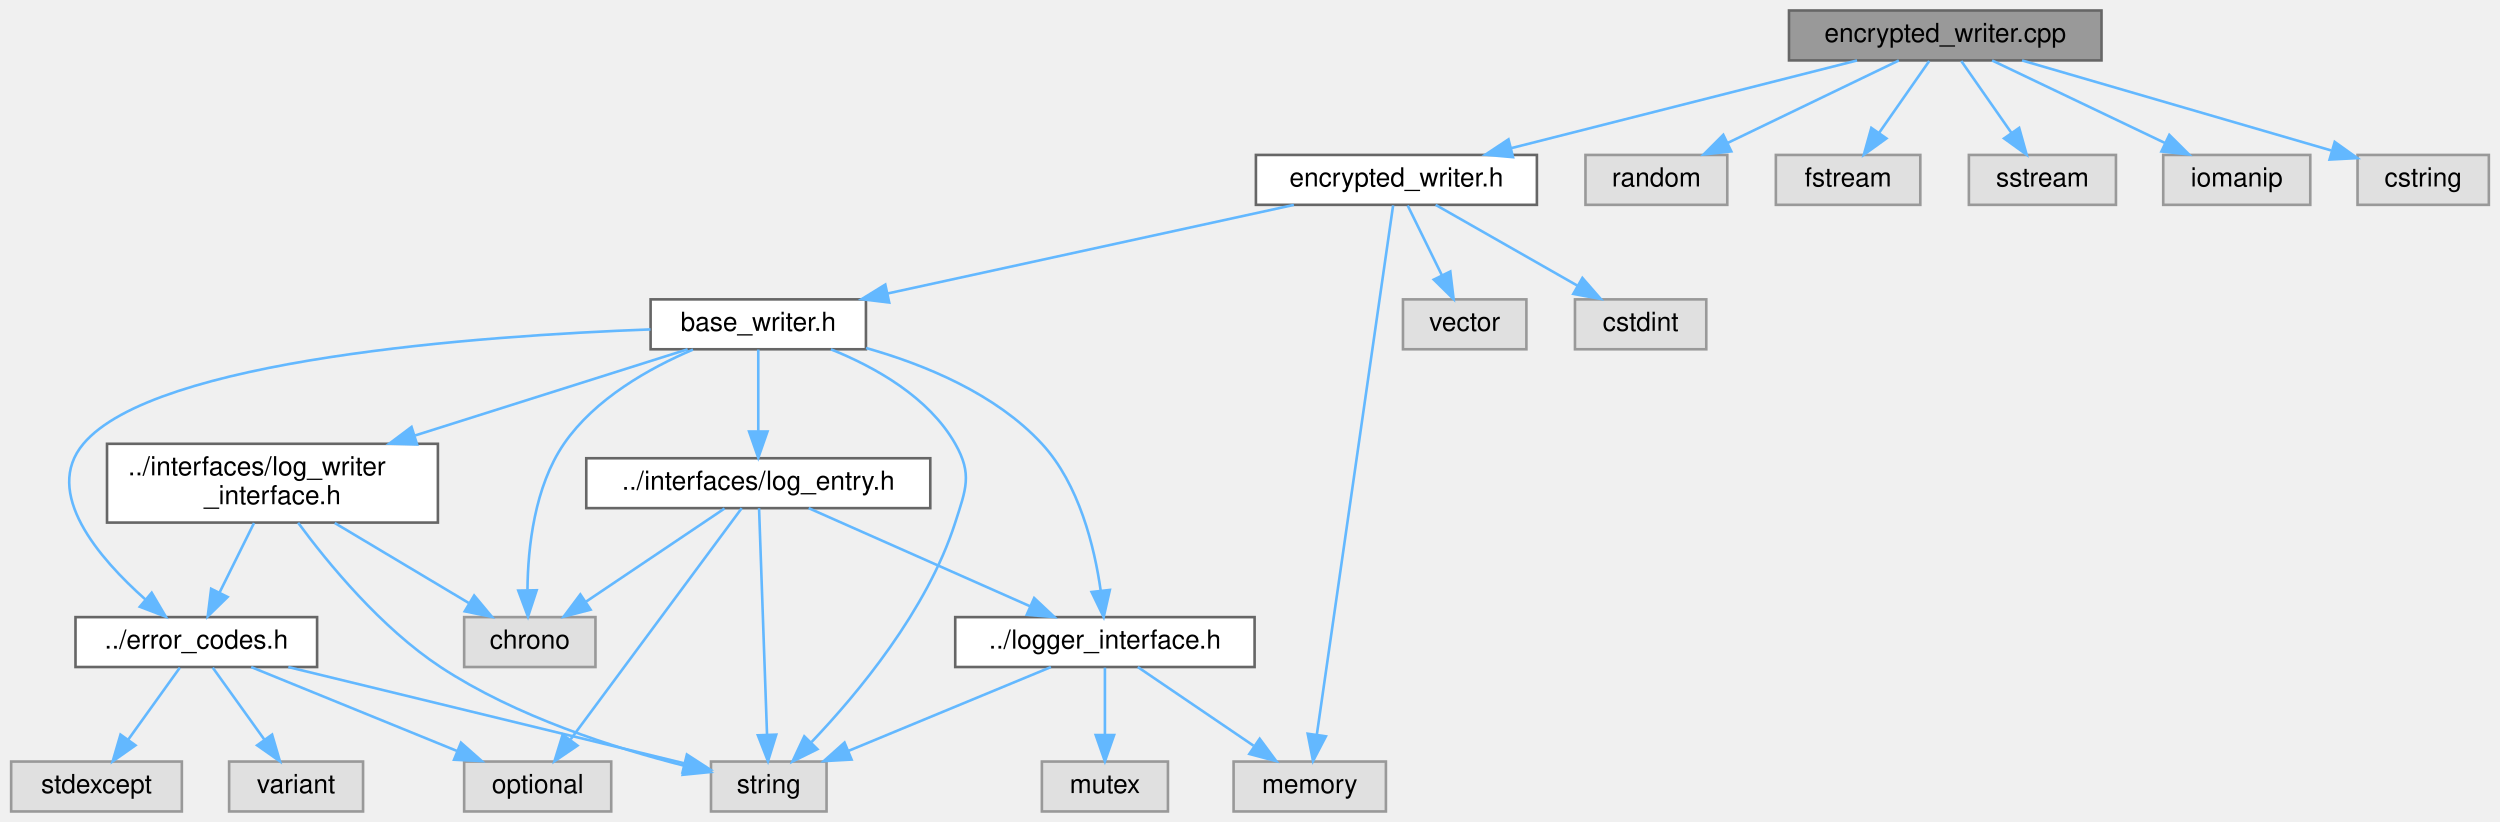
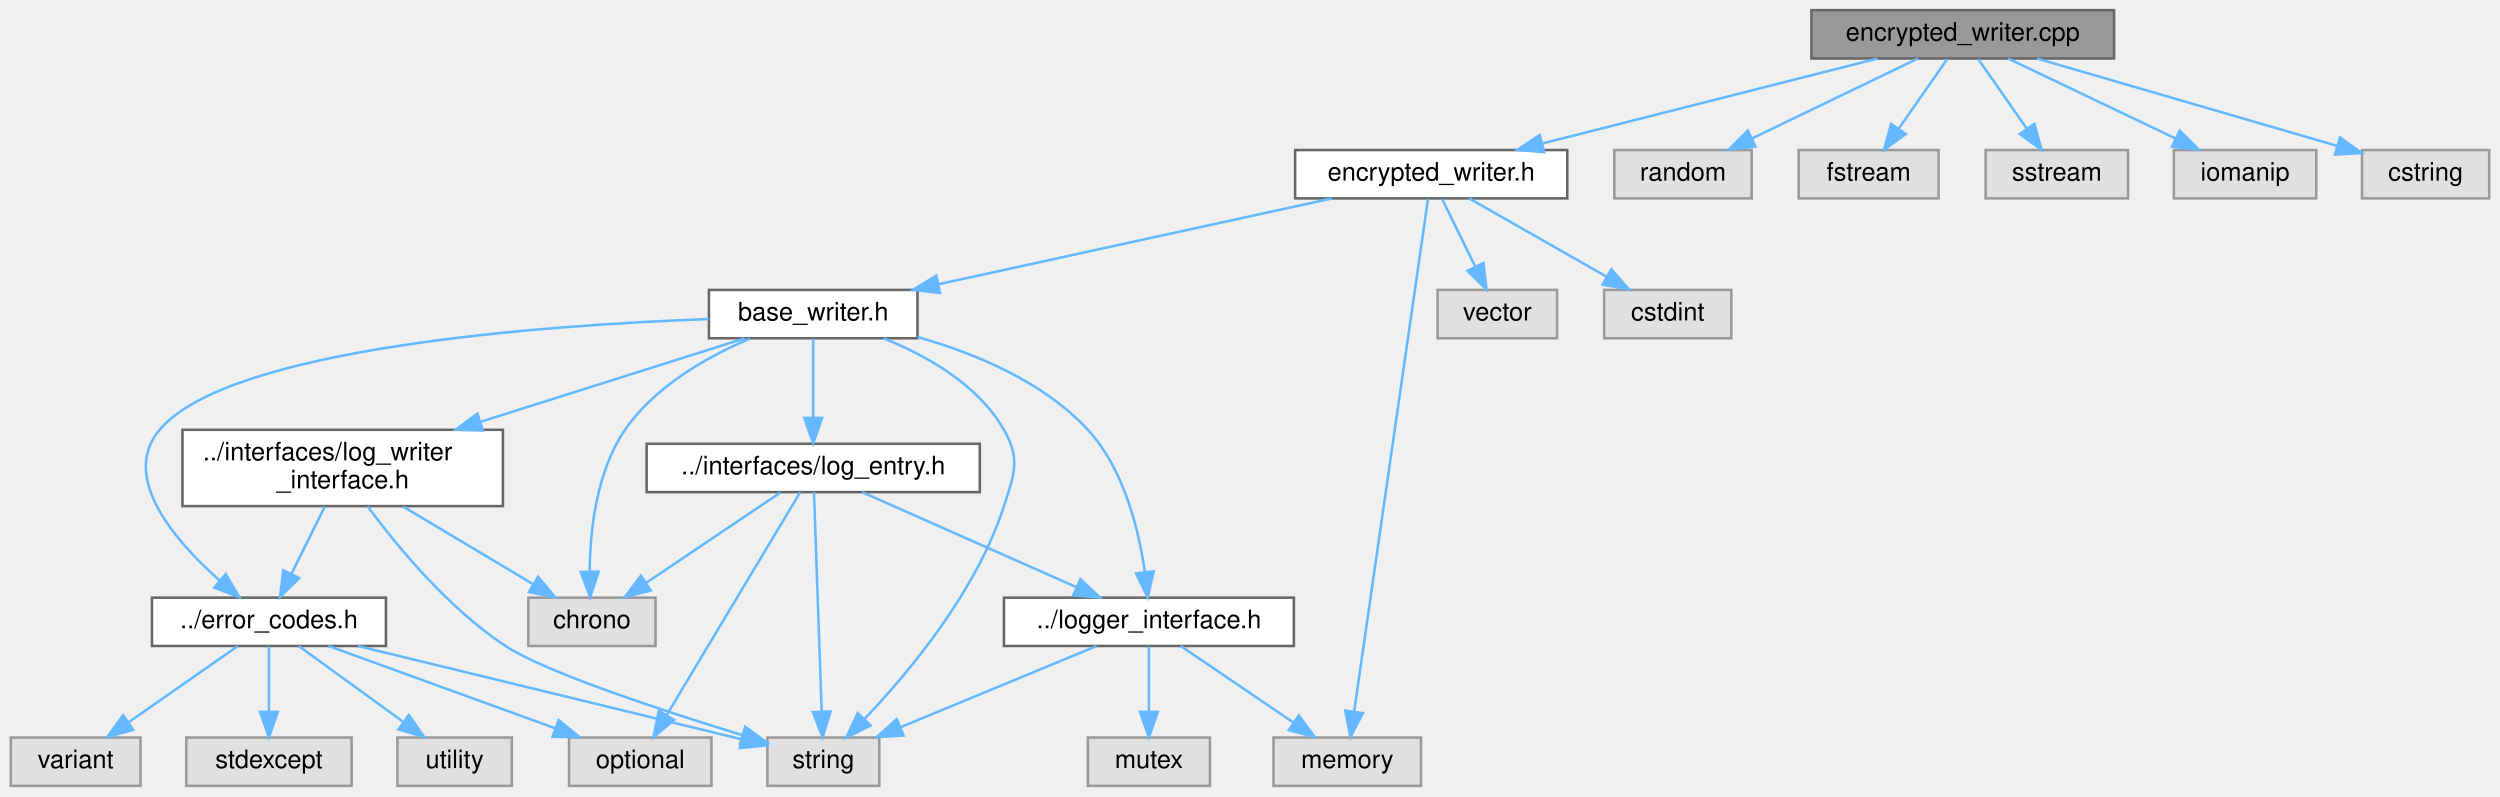
- <svg xmlns="http://www.w3.org/2000/svg" xmlns:xlink="http://www.w3.org/1999/xlink" width="952pt" height="313pt" viewBox="0.00 0.00 951.50 313.00">
+ <svg xmlns="http://www.w3.org/2000/svg" xmlns:xlink="http://www.w3.org/1999/xlink" width="983pt" height="313pt" viewBox="0.00 0.00 982.50 313.00">
  <g id="graph0" class="graph" transform="scale(1 1) rotate(0) translate(4 309)">
    <g id="Node000001" class="node">
      <g id="a_Node000001">
        <a xlink:title=" ">
-           <polygon fill="#999999" stroke="#666666" points="796,-305 677,-305 677,-286 796,-286 796,-305" />
-           <text text-anchor="middle" x="736.5" y="-293" font-family="Helvetica,sans-Serif" font-size="10.00">encrypted_writer.cpp</text>
+           <polygon fill="#999999" stroke="#666666" points="827,-305 708,-305 708,-286 827,-286 827,-305" />
+           <text text-anchor="middle" x="767.5" y="-293" font-family="Helvetica,sans-Serif" font-size="10.00">encrypted_writer.cpp</text>
        </a>
      </g>
    </g>
    <g id="Node000002" class="node">
      <g id="a_Node000002">
        <a xlink:href="encrypted__writer_8h.html" target="_top" xlink:title=" ">
-           <polygon fill="white" stroke="#666666" points="581,-250 474,-250 474,-231 581,-231 581,-250" />
-           <text text-anchor="middle" x="527.5" y="-238" font-family="Helvetica,sans-Serif" font-size="10.00">encrypted_writer.h</text>
+           <polygon fill="white" stroke="#666666" points="612,-250 505,-250 505,-231 612,-231 612,-250" />
+           <text text-anchor="middle" x="558.5" y="-238" font-family="Helvetica,sans-Serif" font-size="10.00">encrypted_writer.h</text>
        </a>
      </g>
    </g>
    <g id="edge1_Node000001_Node000002" class="edge">
      <g id="a_edge1_Node000001_Node000002">
        <a xlink:title=" ">
-           <path fill="none" stroke="#63b8ff" d="M702.92,-285.98C667.15,-276.91 610.38,-262.52 571.16,-252.57" />
-           <polygon fill="#63b8ff" stroke="#63b8ff" points="571.9,-249.15 561.34,-250.08 570.18,-255.93 571.9,-249.15" />
-         </a>
-       </g>
-     </g>
-     <g id="Node000017" class="node">
-       <g id="a_Node000017">
-         <a xlink:title=" ">
-           <polygon fill="#e0e0e0" stroke="#999999" points="653.5,-250 599.5,-250 599.5,-231 653.5,-231 653.5,-250" />
-           <text text-anchor="middle" x="626.5" y="-238" font-family="Helvetica,sans-Serif" font-size="10.00">random</text>
-         </a>
-       </g>
-     </g>
-     <g id="edge26_Node000001_Node000017" class="edge">
-       <g id="a_edge26_Node000001_Node000017">
-         <a xlink:title=" ">
-           <path fill="none" stroke="#63b8ff" d="M718.83,-285.98C701.21,-277.5 673.92,-264.35 653.57,-254.54" />
-           <polygon fill="#63b8ff" stroke="#63b8ff" points="655.02,-251.36 644.49,-250.17 651.98,-257.66 655.02,-251.36" />
+           <path fill="none" stroke="#63b8ff" d="M733.92,-285.98C698.15,-276.91 641.38,-262.52 602.16,-252.57" />
+           <polygon fill="#63b8ff" stroke="#63b8ff" points="602.9,-249.15 592.34,-250.08 601.18,-255.93 602.9,-249.15" />
        </a>
      </g>
    </g>
    <g id="Node000018" class="node">
      <g id="a_Node000018">
        <a xlink:title=" ">
-           <polygon fill="#e0e0e0" stroke="#999999" points="727,-250 672,-250 672,-231 727,-231 727,-250" />
-           <text text-anchor="middle" x="699.5" y="-238" font-family="Helvetica,sans-Serif" font-size="10.00">fstream</text>
+           <polygon fill="#e0e0e0" stroke="#999999" points="684.5,-250 630.5,-250 630.5,-231 684.5,-231 684.5,-250" />
+           <text text-anchor="middle" x="657.5" y="-238" font-family="Helvetica,sans-Serif" font-size="10.00">random</text>
        </a>
      </g>
    </g>
    <g id="edge27_Node000001_Node000018" class="edge">
      <g id="a_edge27_Node000001_Node000018">
        <a xlink:title=" ">
-           <path fill="none" stroke="#63b8ff" d="M730.39,-285.75C725.22,-278.34 717.65,-267.5 711.31,-258.41" />
-           <polygon fill="#63b8ff" stroke="#63b8ff" points="714.09,-256.29 705.5,-250.09 708.35,-260.29 714.09,-256.29" />
+           <path fill="none" stroke="#63b8ff" d="M749.83,-285.98C732.21,-277.5 704.92,-264.35 684.57,-254.54" />
+           <polygon fill="#63b8ff" stroke="#63b8ff" points="686.02,-251.36 675.49,-250.17 682.98,-257.66 686.02,-251.36" />
        </a>
      </g>
    </g>
    <g id="Node000019" class="node">
      <g id="a_Node000019">
        <a xlink:title=" ">
-           <polygon fill="#e0e0e0" stroke="#999999" points="801.5,-250 745.5,-250 745.5,-231 801.5,-231 801.5,-250" />
-           <text text-anchor="middle" x="773.5" y="-238" font-family="Helvetica,sans-Serif" font-size="10.00">sstream</text>
+           <polygon fill="#e0e0e0" stroke="#999999" points="758,-250 703,-250 703,-231 758,-231 758,-250" />
+           <text text-anchor="middle" x="730.5" y="-238" font-family="Helvetica,sans-Serif" font-size="10.00">fstream</text>
        </a>
      </g>
    </g>
    <g id="edge28_Node000001_Node000019" class="edge">
      <g id="a_edge28_Node000001_Node000019">
        <a xlink:title=" ">
-           <path fill="none" stroke="#63b8ff" d="M742.61,-285.75C747.78,-278.34 755.35,-267.5 761.69,-258.41" />
-           <polygon fill="#63b8ff" stroke="#63b8ff" points="764.65,-260.29 767.5,-250.09 758.91,-256.29 764.65,-260.29" />
+           <path fill="none" stroke="#63b8ff" d="M761.39,-285.75C756.22,-278.34 748.65,-267.5 742.31,-258.41" />
+           <polygon fill="#63b8ff" stroke="#63b8ff" points="745.09,-256.29 736.5,-250.09 739.35,-260.29 745.09,-256.29" />
        </a>
      </g>
    </g>
    <g id="Node000020" class="node">
      <g id="a_Node000020">
        <a xlink:title=" ">
-           <polygon fill="#e0e0e0" stroke="#999999" points="875.5,-250 819.5,-250 819.5,-231 875.5,-231 875.5,-250" />
-           <text text-anchor="middle" x="847.5" y="-238" font-family="Helvetica,sans-Serif" font-size="10.00">iomanip</text>
+           <polygon fill="#e0e0e0" stroke="#999999" points="832.5,-250 776.5,-250 776.5,-231 832.5,-231 832.5,-250" />
+           <text text-anchor="middle" x="804.5" y="-238" font-family="Helvetica,sans-Serif" font-size="10.00">sstream</text>
        </a>
      </g>
    </g>
    <g id="edge29_Node000001_Node000020" class="edge">
      <g id="a_edge29_Node000001_Node000020">
        <a xlink:title=" ">
-           <path fill="none" stroke="#63b8ff" d="M754.33,-285.98C772.11,-277.5 799.65,-264.35 820.18,-254.54" />
-           <polygon fill="#63b8ff" stroke="#63b8ff" points="821.83,-257.64 829.34,-250.17 818.81,-251.32 821.83,-257.64" />
+           <path fill="none" stroke="#63b8ff" d="M773.61,-285.75C778.78,-278.34 786.35,-267.5 792.69,-258.41" />
+           <polygon fill="#63b8ff" stroke="#63b8ff" points="795.65,-260.29 798.5,-250.09 789.91,-256.29 795.65,-260.29" />
        </a>
      </g>
    </g>
    <g id="Node000021" class="node">
      <g id="a_Node000021">
        <a xlink:title=" ">
-           <polygon fill="#e0e0e0" stroke="#999999" points="943.5,-250 893.5,-250 893.5,-231 943.5,-231 943.5,-250" />
-           <text text-anchor="middle" x="918.5" y="-238" font-family="Helvetica,sans-Serif" font-size="10.00">cstring</text>
+           <polygon fill="#e0e0e0" stroke="#999999" points="906.5,-250 850.5,-250 850.5,-231 906.5,-231 906.5,-250" />
+           <text text-anchor="middle" x="878.5" y="-238" font-family="Helvetica,sans-Serif" font-size="10.00">iomanip</text>
        </a>
      </g>
    </g>
    <g id="edge30_Node000001_Node000021" class="edge">
      <g id="a_edge30_Node000001_Node000021">
        <a xlink:title=" ">
-           <path fill="none" stroke="#63b8ff" d="M765.74,-285.98C797.8,-276.65 849.21,-261.68 883.41,-251.72" />
-           <polygon fill="#63b8ff" stroke="#63b8ff" points="884.81,-254.96 893.43,-248.8 882.85,-248.24 884.81,-254.96" />
+           <path fill="none" stroke="#63b8ff" d="M785.33,-285.98C803.11,-277.5 830.65,-264.35 851.18,-254.54" />
+           <polygon fill="#63b8ff" stroke="#63b8ff" points="852.83,-257.64 860.34,-250.17 849.81,-251.32 852.83,-257.64" />
+         </a>
+       </g>
+     </g>
+     <g id="Node000022" class="node">
+       <g id="a_Node000022">
+         <a xlink:title=" ">
+           <polygon fill="#e0e0e0" stroke="#999999" points="974.5,-250 924.5,-250 924.5,-231 974.5,-231 974.5,-250" />
+           <text text-anchor="middle" x="949.5" y="-238" font-family="Helvetica,sans-Serif" font-size="10.00">cstring</text>
+         </a>
+       </g>
+     </g>
+     <g id="edge31_Node000001_Node000022" class="edge">
+       <g id="a_edge31_Node000001_Node000022">
+         <a xlink:title=" ">
+           <path fill="none" stroke="#63b8ff" d="M796.74,-285.98C828.8,-276.65 880.21,-261.68 914.41,-251.72" />
+           <polygon fill="#63b8ff" stroke="#63b8ff" points="915.81,-254.96 924.43,-248.8 913.85,-248.24 915.81,-254.96" />
        </a>
      </g>
    </g>
    <g id="Node000003" class="node">
      <g id="a_Node000003">
        <a xlink:href="base__writer_8h.html" target="_top" xlink:title=" ">
-           <polygon fill="white" stroke="#666666" points="325.5,-195 243.5,-195 243.5,-176 325.5,-176 325.5,-195" />
-           <text text-anchor="middle" x="284.5" y="-183" font-family="Helvetica,sans-Serif" font-size="10.00">base_writer.h</text>
+           <polygon fill="white" stroke="#666666" points="356.5,-195 274.5,-195 274.5,-176 356.5,-176 356.5,-195" />
+           <text text-anchor="middle" x="315.5" y="-183" font-family="Helvetica,sans-Serif" font-size="10.00">base_writer.h</text>
        </a>
      </g>
    </g>
    <g id="edge2_Node000002_Node000003" class="edge">
      <g id="a_edge2_Node000002_Node000003">
        <a xlink:title=" ">
-           <path fill="none" stroke="#63b8ff" d="M488.46,-230.98C446.42,-221.82 379.46,-207.21 333.82,-197.26" />
-           <polygon fill="#63b8ff" stroke="#63b8ff" points="334.36,-193.79 323.85,-195.08 332.87,-200.63 334.36,-193.79" />
+           <path fill="none" stroke="#63b8ff" d="M519.46,-230.98C477.42,-221.82 410.46,-207.21 364.82,-197.26" />
+           <polygon fill="#63b8ff" stroke="#63b8ff" points="365.36,-193.79 354.85,-195.08 363.87,-200.63 365.36,-193.79" />
        </a>
      </g>
    </g>
    <g id="Node000007" class="node">
      <g id="a_Node000007">
        <a xlink:title=" ">
-           <polygon fill="#e0e0e0" stroke="#999999" points="523.5,-19 465.5,-19 465.5,0 523.5,0 523.5,-19" />
-           <text text-anchor="middle" x="494.5" y="-7" font-family="Helvetica,sans-Serif" font-size="10.00">memory</text>
-         </a>
-       </g>
-     </g>
-     <g id="edge23_Node000002_Node000007" class="edge">
-       <g id="a_edge23_Node000002_Node000007">
-         <a xlink:title=" ">
-           <path fill="none" stroke="#63b8ff" d="M526.25,-230.8C521.42,-197.29 503.95,-76.08 497.19,-29.2" />
-           <polygon fill="#63b8ff" stroke="#63b8ff" points="500.65,-28.6 495.75,-19.21 493.72,-29.6 500.65,-28.6" />
-         </a>
-       </g>
-     </g>
-     <g id="Node000015" class="node">
-       <g id="a_Node000015">
-         <a xlink:title=" ">
-           <polygon fill="#e0e0e0" stroke="#999999" points="577,-195 530,-195 530,-176 577,-176 577,-195" />
-           <text text-anchor="middle" x="553.5" y="-183" font-family="Helvetica,sans-Serif" font-size="10.00">vector</text>
-         </a>
-       </g>
-     </g>
-     <g id="edge24_Node000002_Node000015" class="edge">
-       <g id="a_edge24_Node000002_Node000015">
-         <a xlink:title=" ">
-           <path fill="none" stroke="#63b8ff" d="M531.79,-230.75C535.31,-223.57 540.41,-213.18 544.78,-204.27" />
-           <polygon fill="#63b8ff" stroke="#63b8ff" points="548.02,-205.61 549.29,-195.09 541.74,-202.53 548.02,-205.61" />
+           <polygon fill="#e0e0e0" stroke="#999999" points="554.5,-19 496.5,-19 496.5,0 554.5,0 554.5,-19" />
+           <text text-anchor="middle" x="525.5" y="-7" font-family="Helvetica,sans-Serif" font-size="10.00">memory</text>
+         </a>
+       </g>
+     </g>
+     <g id="edge24_Node000002_Node000007" class="edge">
+       <g id="a_edge24_Node000002_Node000007">
+         <a xlink:title=" ">
+           <path fill="none" stroke="#63b8ff" d="M557.25,-230.8C552.42,-197.29 534.95,-76.08 528.19,-29.2" />
+           <polygon fill="#63b8ff" stroke="#63b8ff" points="531.65,-28.6 526.75,-19.21 524.72,-29.6 531.65,-28.6" />
        </a>
      </g>
    </g>
    <g id="Node000016" class="node">
      <g id="a_Node000016">
        <a xlink:title=" ">
-           <polygon fill="#e0e0e0" stroke="#999999" points="645.5,-195 595.5,-195 595.5,-176 645.5,-176 645.5,-195" />
-           <text text-anchor="middle" x="620.5" y="-183" font-family="Helvetica,sans-Serif" font-size="10.00">cstdint</text>
+           <polygon fill="#e0e0e0" stroke="#999999" points="608,-195 561,-195 561,-176 608,-176 608,-195" />
+           <text text-anchor="middle" x="584.5" y="-183" font-family="Helvetica,sans-Serif" font-size="10.00">vector</text>
        </a>
      </g>
    </g>
    <g id="edge25_Node000002_Node000016" class="edge">
      <g id="a_edge25_Node000002_Node000016">
        <a xlink:title=" ">
-           <path fill="none" stroke="#63b8ff" d="M542.44,-230.98C557,-222.69 579.37,-209.94 596.43,-200.22" />
-           <polygon fill="#63b8ff" stroke="#63b8ff" points="598.33,-203.16 605.29,-195.17 594.86,-197.08 598.33,-203.16" />
+           <path fill="none" stroke="#63b8ff" d="M562.79,-230.75C566.31,-223.57 571.41,-213.18 575.78,-204.27" />
+           <polygon fill="#63b8ff" stroke="#63b8ff" points="579.02,-205.61 580.29,-195.09 572.74,-202.53 579.02,-205.61" />
+         </a>
+       </g>
+     </g>
+     <g id="Node000017" class="node">
+       <g id="a_Node000017">
+         <a xlink:title=" ">
+           <polygon fill="#e0e0e0" stroke="#999999" points="676.5,-195 626.5,-195 626.5,-176 676.5,-176 676.5,-195" />
+           <text text-anchor="middle" x="651.5" y="-183" font-family="Helvetica,sans-Serif" font-size="10.00">cstdint</text>
+         </a>
+       </g>
+     </g>
+     <g id="edge26_Node000002_Node000017" class="edge">
+       <g id="a_edge26_Node000002_Node000017">
+         <a xlink:title=" ">
+           <path fill="none" stroke="#63b8ff" d="M573.44,-230.98C588,-222.69 610.37,-209.94 627.43,-200.22" />
+           <polygon fill="#63b8ff" stroke="#63b8ff" points="629.33,-203.16 636.29,-195.17 625.86,-197.08 629.33,-203.16" />
        </a>
      </g>
    </g>
    <g id="Node000004" class="node">
      <g id="a_Node000004">
        <a xlink:title=" ">
-           <polygon fill="#e0e0e0" stroke="#999999" points="310.5,-19 266.5,-19 266.5,0 310.5,0 310.5,-19" />
-           <text text-anchor="middle" x="288.5" y="-7" font-family="Helvetica,sans-Serif" font-size="10.00">string</text>
+           <polygon fill="#e0e0e0" stroke="#999999" points="341.5,-19 297.5,-19 297.5,0 341.5,0 341.5,-19" />
+           <text text-anchor="middle" x="319.5" y="-7" font-family="Helvetica,sans-Serif" font-size="10.00">string</text>
        </a>
      </g>
    </g>
    <g id="edge3_Node000003_Node000004" class="edge">
      <g id="a_edge3_Node000003_Node000004">
        <a xlink:title=" ">
-           <path fill="none" stroke="#63b8ff" d="M312.15,-175.98C329.08,-169.17 349.39,-157.76 359.5,-140 366.1,-128.41 363.57,-122.7 359.5,-110 348.78,-76.52 322.21,-44.71 304.79,-26.43" />
-           <polygon fill="#63b8ff" stroke="#63b8ff" points="307.02,-23.71 297.52,-19.02 302.02,-28.61 307.02,-23.71" />
+           <path fill="none" stroke="#63b8ff" d="M343.15,-175.98C360.08,-169.17 380.39,-157.76 390.5,-140 397.1,-128.41 394.57,-122.7 390.5,-110 379.78,-76.52 353.21,-44.71 335.79,-26.43" />
+           <polygon fill="#63b8ff" stroke="#63b8ff" points="338.02,-23.71 328.52,-19.02 333.02,-28.61 338.02,-23.71" />
        </a>
      </g>
    </g>
    <g id="Node000005" class="node">
      <g id="a_Node000005">
        <a xlink:title=" ">
-           <polygon fill="#e0e0e0" stroke="#999999" points="222.5,-74 172.5,-74 172.5,-55 222.5,-55 222.5,-74" />
-           <text text-anchor="middle" x="197.5" y="-62" font-family="Helvetica,sans-Serif" font-size="10.00">chrono</text>
+           <polygon fill="#e0e0e0" stroke="#999999" points="253.5,-74 203.5,-74 203.5,-55 253.5,-55 253.5,-74" />
+           <text text-anchor="middle" x="228.5" y="-62" font-family="Helvetica,sans-Serif" font-size="10.00">chrono</text>
        </a>
      </g>
    </g>
    <g id="edge4_Node000003_Node000005" class="edge">
      <g id="a_edge4_Node000003_Node000005">
        <a xlink:title=" ">
-           <path fill="none" stroke="#63b8ff" d="M259.64,-175.88C243.09,-168.83 222.28,-157.19 210.5,-140 199.27,-123.62 196.77,-100.58 196.61,-84.48" />
-           <polygon fill="#63b8ff" stroke="#63b8ff" points="200.11,-84.23 196.81,-74.17 193.11,-84.1 200.11,-84.23" />
+           <path fill="none" stroke="#63b8ff" d="M290.64,-175.88C274.09,-168.83 253.28,-157.19 241.5,-140 230.27,-123.62 227.77,-100.58 227.61,-84.48" />
+           <polygon fill="#63b8ff" stroke="#63b8ff" points="231.11,-84.23 227.81,-74.17 224.11,-84.1 231.11,-84.23" />
        </a>
      </g>
    </g>
    <g id="Node000006" class="node">
      <g id="a_Node000006">
        <a xlink:href="logger__interface_8h.html" target="_top" xlink:title=" ">
-           <polygon fill="white" stroke="#666666" points="473.5,-74 359.5,-74 359.5,-55 473.5,-55 473.5,-74" />
-           <text text-anchor="middle" x="416.5" y="-62" font-family="Helvetica,sans-Serif" font-size="10.00">../logger_interface.h</text>
+           <polygon fill="white" stroke="#666666" points="504.5,-74 390.5,-74 390.5,-55 504.5,-55 504.5,-74" />
+           <text text-anchor="middle" x="447.5" y="-62" font-family="Helvetica,sans-Serif" font-size="10.00">../logger_interface.h</text>
        </a>
      </g>
    </g>
    <g id="edge5_Node000003_Node000006" class="edge">
      <g id="a_edge5_Node000003_Node000006">
        <a xlink:title=" ">
-           <path fill="none" stroke="#63b8ff" d="M325.55,-176.48C348.1,-170.1 374.96,-158.99 392.5,-140 406.73,-124.59 412.53,-100.67 414.89,-84.11" />
-           <polygon fill="#63b8ff" stroke="#63b8ff" points="418.38,-84.35 416.03,-74.02 411.43,-83.56 418.38,-84.35" />
+           <path fill="none" stroke="#63b8ff" d="M356.55,-176.48C379.1,-170.1 405.96,-158.99 423.5,-140 437.73,-124.59 443.53,-100.67 445.89,-84.11" />
+           <polygon fill="#63b8ff" stroke="#63b8ff" points="449.38,-84.35 447.03,-74.02 442.43,-83.56 449.38,-84.35" />
        </a>
      </g>
    </g>
    <g id="Node000009" class="node">
      <g id="a_Node000009">
        <a xlink:href="error__codes_8h.html" target="_top" xlink:title=" ">
-           <polygon fill="white" stroke="#666666" points="116.5,-74 24.5,-74 24.5,-55 116.5,-55 116.5,-74" />
-           <text text-anchor="middle" x="70.5" y="-62" font-family="Helvetica,sans-Serif" font-size="10.00">../error_codes.h</text>
+           <polygon fill="white" stroke="#666666" points="147.5,-74 55.5,-74 55.5,-55 147.5,-55 147.5,-74" />
+           <text text-anchor="middle" x="101.5" y="-62" font-family="Helvetica,sans-Serif" font-size="10.00">../error_codes.h</text>
        </a>
      </g>
    </g>
    <g id="edge9_Node000003_Node000009" class="edge">
      <g id="a_edge9_Node000003_Node000009">
        <a xlink:title=" ">
-           <path fill="none" stroke="#63b8ff" d="M243.45,-183.56C178,-181.11 54.62,-172.22 27.5,-140 11.9,-121.47 33.32,-96.52 51.12,-80.72" />
-           <polygon fill="#63b8ff" stroke="#63b8ff" points="53.51,-83.29 58.89,-74.16 48.99,-77.94 53.51,-83.29" />
+           <path fill="none" stroke="#63b8ff" d="M274.45,-183.56C209,-181.11 85.62,-172.22 58.5,-140 42.9,-121.47 64.32,-96.52 82.12,-80.72" />
+           <polygon fill="#63b8ff" stroke="#63b8ff" points="84.51,-83.29 89.89,-74.16 79.99,-77.94 84.51,-83.29" />
+         </a>
+       </g>
+     </g>
+     <g id="Node000014" class="node">
+       <g id="a_Node000014">
+         <a xlink:href="log__writer__interface_8h.html" target="_top" xlink:title=" ">
+           <polygon fill="white" stroke="#666666" points="193.5,-140 67.5,-140 67.5,-110 193.5,-110 193.5,-140" />
+           <text text-anchor="start" x="75.5" y="-128" font-family="Helvetica,sans-Serif" font-size="10.00">../interfaces/log_writer</text>
+           <text text-anchor="middle" x="130.5" y="-117" font-family="Helvetica,sans-Serif" font-size="10.00">_interface.h</text>
+         </a>
+       </g>
+     </g>
+     <g id="edge15_Node000003_Node000014" class="edge">
+       <g id="a_edge15_Node000003_Node000014">
+         <a xlink:title=" ">
+           <path fill="none" stroke="#63b8ff" d="M288.6,-175.99C261.51,-167.43 218.96,-153.97 184.82,-143.18" />
+           <polygon fill="#63b8ff" stroke="#63b8ff" points="185.57,-139.74 174.98,-140.06 183.46,-146.42 185.57,-139.74" />
+         </a>
+       </g>
+     </g>
+     <g id="Node000015" class="node">
+       <g id="a_Node000015">
+         <a xlink:href="log__entry_8h.html" target="_top" xlink:title=" ">
+           <polygon fill="white" stroke="#666666" points="381,-134.5 250,-134.5 250,-115.5 381,-115.5 381,-134.5" />
+           <text text-anchor="middle" x="315.5" y="-122.5" font-family="Helvetica,sans-Serif" font-size="10.00">../interfaces/log_entry.h</text>
+         </a>
+       </g>
+     </g>
+     <g id="edge19_Node000003_Node000015" class="edge">
+       <g id="a_edge19_Node000003_Node000015">
+         <a xlink:title=" ">
+           <path fill="none" stroke="#63b8ff" d="M315.5,-175.87C315.5,-167.75 315.5,-155.31 315.5,-144.89" />
+           <polygon fill="#63b8ff" stroke="#63b8ff" points="319,-144.67 315.5,-134.67 312,-144.67 319,-144.67" />
+         </a>
+       </g>
+     </g>
+     <g id="edge8_Node000006_Node000004" class="edge">
+       <g id="a_edge8_Node000006_Node000004">
+         <a xlink:title=" ">
+           <path fill="none" stroke="#63b8ff" d="M426.93,-54.98C406.07,-46.34 373.53,-32.87 349.73,-23.02" />
+           <polygon fill="#63b8ff" stroke="#63b8ff" points="351.02,-19.76 340.44,-19.17 348.34,-26.23 351.02,-19.76" />
+         </a>
+       </g>
+     </g>
+     <g id="edge6_Node000006_Node000007" class="edge">
+       <g id="a_edge6_Node000006_Node000007">
+         <a xlink:title=" ">
+           <path fill="none" stroke="#63b8ff" d="M460.03,-54.98C471.9,-46.92 489.96,-34.65 504.11,-25.03" />
+           <polygon fill="#63b8ff" stroke="#63b8ff" points="506.44,-27.69 512.74,-19.17 502.5,-21.9 506.44,-27.69" />
+         </a>
+       </g>
+     </g>
+     <g id="Node000008" class="node">
+       <g id="a_Node000008">
+         <a xlink:title=" ">
+           <polygon fill="#e0e0e0" stroke="#999999" points="471.5,-19 423.5,-19 423.5,0 471.5,0 471.5,-19" />
+           <text text-anchor="middle" x="447.5" y="-7" font-family="Helvetica,sans-Serif" font-size="10.00">mutex</text>
+         </a>
+       </g>
+     </g>
+     <g id="edge7_Node000006_Node000008" class="edge">
+       <g id="a_edge7_Node000006_Node000008">
+         <a xlink:title=" ">
+           <path fill="none" stroke="#63b8ff" d="M447.5,-54.75C447.5,-47.8 447.5,-37.85 447.5,-29.13" />
+           <polygon fill="#63b8ff" stroke="#63b8ff" points="451,-29.09 447.5,-19.09 444,-29.09 451,-29.09" />
+         </a>
+       </g>
+     </g>
+     <g id="edge10_Node000009_Node000004" class="edge">
+       <g id="a_edge10_Node000009_Node000004">
+         <a xlink:title=" ">
+           <path fill="none" stroke="#63b8ff" d="M136.53,-54.98C178.16,-44.86 247.05,-28.11 287.36,-18.31" />
+           <polygon fill="#63b8ff" stroke="#63b8ff" points="288.32,-21.68 297.21,-15.92 286.66,-14.88 288.32,-21.68" />
+         </a>
+       </g>
+     </g>
+     <g id="Node000010" class="node">
+       <g id="a_Node000010">
+         <a xlink:title=" ">
+           <polygon fill="#e0e0e0" stroke="#999999" points="134,-19 69,-19 69,0 134,0 134,-19" />
+           <text text-anchor="middle" x="101.5" y="-7" font-family="Helvetica,sans-Serif" font-size="10.00">stdexcept</text>
+         </a>
+       </g>
+     </g>
+     <g id="edge11_Node000009_Node000010" class="edge">
+       <g id="a_edge11_Node000009_Node000010">
+         <a xlink:title=" ">
+           <path fill="none" stroke="#63b8ff" d="M101.5,-54.75C101.5,-47.8 101.5,-37.85 101.5,-29.13" />
+           <polygon fill="#63b8ff" stroke="#63b8ff" points="105,-29.09 101.5,-19.09 98,-29.09 105,-29.09" />
+         </a>
+       </g>
+     </g>
+     <g id="Node000011" class="node">
+       <g id="a_Node000011">
+         <a xlink:title=" ">
+           <polygon fill="#e0e0e0" stroke="#999999" points="197,-19 152,-19 152,0 197,0 197,-19" />
+           <text text-anchor="middle" x="174.5" y="-7" font-family="Helvetica,sans-Serif" font-size="10.00">utility</text>
+         </a>
+       </g>
+     </g>
+     <g id="edge12_Node000009_Node000011" class="edge">
+       <g id="a_edge12_Node000009_Node000011">
+         <a xlink:title=" ">
+           <path fill="none" stroke="#63b8ff" d="M113.23,-54.98C124.23,-47 140.92,-34.88 154.1,-25.31" />
+           <polygon fill="#63b8ff" stroke="#63b8ff" points="156.52,-27.88 162.56,-19.17 152.41,-22.21 156.52,-27.88" />
+         </a>
+       </g>
+     </g>
+     <g id="Node000012" class="node">
+       <g id="a_Node000012">
+         <a xlink:title=" ">
+           <polygon fill="#e0e0e0" stroke="#999999" points="275.5,-19 219.5,-19 219.5,0 275.5,0 275.5,-19" />
+           <text text-anchor="middle" x="247.5" y="-7" font-family="Helvetica,sans-Serif" font-size="10.00">optional</text>
+         </a>
+       </g>
+     </g>
+     <g id="edge13_Node000009_Node000012" class="edge">
+       <g id="a_edge13_Node000009_Node000012">
+         <a xlink:title=" ">
+           <path fill="none" stroke="#63b8ff" d="M124.96,-54.98C149.08,-46.23 186.87,-32.51 214.1,-22.62" />
+           <polygon fill="#63b8ff" stroke="#63b8ff" points="215.41,-25.87 223.62,-19.17 213.02,-19.29 215.41,-25.87" />
        </a>
      </g>
    </g>
    <g id="Node000013" class="node">
      <g id="a_Node000013">
-         <a xlink:href="log__writer__interface_8h.html" target="_top" xlink:title=" ">
-           <polygon fill="white" stroke="#666666" points="162.5,-140 36.5,-140 36.5,-110 162.5,-110 162.5,-140" />
-           <text text-anchor="start" x="44.5" y="-128" font-family="Helvetica,sans-Serif" font-size="10.00">../interfaces/log_writer</text>
-           <text text-anchor="middle" x="99.5" y="-117" font-family="Helvetica,sans-Serif" font-size="10.00">_interface.h</text>
-         </a>
-       </g>
-     </g>
-     <g id="edge14_Node000003_Node000013" class="edge">
-       <g id="a_edge14_Node000003_Node000013">
-         <a xlink:title=" ">
-           <path fill="none" stroke="#63b8ff" d="M257.6,-175.99C230.51,-167.43 187.96,-153.97 153.82,-143.18" />
-           <polygon fill="#63b8ff" stroke="#63b8ff" points="154.57,-139.74 143.98,-140.06 152.46,-146.42 154.57,-139.74" />
-         </a>
-       </g>
-     </g>
-     <g id="Node000014" class="node">
-       <g id="a_Node000014">
-         <a xlink:href="log__entry_8h.html" target="_top" xlink:title=" ">
-           <polygon fill="white" stroke="#666666" points="350,-134.5 219,-134.5 219,-115.5 350,-115.5 350,-134.5" />
-           <text text-anchor="middle" x="284.5" y="-122.5" font-family="Helvetica,sans-Serif" font-size="10.00">../interfaces/log_entry.h</text>
-         </a>
-       </g>
-     </g>
-     <g id="edge18_Node000003_Node000014" class="edge">
-       <g id="a_edge18_Node000003_Node000014">
-         <a xlink:title=" ">
-           <path fill="none" stroke="#63b8ff" d="M284.5,-175.87C284.5,-167.75 284.5,-155.31 284.5,-144.89" />
-           <polygon fill="#63b8ff" stroke="#63b8ff" points="288,-144.67 284.5,-134.67 281,-144.67 288,-144.67" />
-         </a>
-       </g>
-     </g>
-     <g id="edge8_Node000006_Node000004" class="edge">
-       <g id="a_edge8_Node000006_Node000004">
-         <a xlink:title=" ">
-           <path fill="none" stroke="#63b8ff" d="M395.93,-54.98C375.07,-46.34 342.53,-32.87 318.73,-23.02" />
-           <polygon fill="#63b8ff" stroke="#63b8ff" points="320.02,-19.76 309.44,-19.17 317.34,-26.23 320.02,-19.76" />
-         </a>
-       </g>
-     </g>
-     <g id="edge6_Node000006_Node000007" class="edge">
-       <g id="a_edge6_Node000006_Node000007">
-         <a xlink:title=" ">
-           <path fill="none" stroke="#63b8ff" d="M429.03,-54.98C440.9,-46.92 458.96,-34.65 473.11,-25.03" />
-           <polygon fill="#63b8ff" stroke="#63b8ff" points="475.44,-27.69 481.74,-19.17 471.5,-21.9 475.44,-27.69" />
-         </a>
-       </g>
-     </g>
-     <g id="Node000008" class="node">
-       <g id="a_Node000008">
-         <a xlink:title=" ">
-           <polygon fill="#e0e0e0" stroke="#999999" points="440.5,-19 392.5,-19 392.5,0 440.5,0 440.5,-19" />
-           <text text-anchor="middle" x="416.5" y="-7" font-family="Helvetica,sans-Serif" font-size="10.00">mutex</text>
-         </a>
-       </g>
-     </g>
-     <g id="edge7_Node000006_Node000008" class="edge">
-       <g id="a_edge7_Node000006_Node000008">
-         <a xlink:title=" ">
-           <path fill="none" stroke="#63b8ff" d="M416.5,-54.75C416.5,-47.8 416.5,-37.85 416.5,-29.13" />
-           <polygon fill="#63b8ff" stroke="#63b8ff" points="420,-29.09 416.5,-19.09 413,-29.09 420,-29.09" />
-         </a>
-       </g>
-     </g>
-     <g id="edge10_Node000009_Node000004" class="edge">
-       <g id="a_edge10_Node000009_Node000004">
-         <a xlink:title=" ">
-           <path fill="none" stroke="#63b8ff" d="M105.53,-54.98C147.16,-44.86 216.05,-28.11 256.36,-18.31" />
-           <polygon fill="#63b8ff" stroke="#63b8ff" points="257.32,-21.68 266.21,-15.92 255.66,-14.88 257.32,-21.68" />
-         </a>
-       </g>
-     </g>
-     <g id="Node000010" class="node">
-       <g id="a_Node000010">
-         <a xlink:title=" ">
-           <polygon fill="#e0e0e0" stroke="#999999" points="65,-19 0,-19 0,0 65,0 65,-19" />
-           <text text-anchor="middle" x="32.5" y="-7" font-family="Helvetica,sans-Serif" font-size="10.00">stdexcept</text>
-         </a>
-       </g>
-     </g>
-     <g id="edge11_Node000009_Node000010" class="edge">
-       <g id="a_edge11_Node000009_Node000010">
-         <a xlink:title=" ">
-           <path fill="none" stroke="#63b8ff" d="M64.23,-54.75C58.91,-47.34 51.14,-36.5 44.62,-27.41" />
-           <polygon fill="#63b8ff" stroke="#63b8ff" points="47.33,-25.18 38.66,-19.09 41.64,-29.26 47.33,-25.18" />
-         </a>
-       </g>
-     </g>
-     <g id="Node000011" class="node">
-       <g id="a_Node000011">
-         <a xlink:title=" ">
-           <polygon fill="#e0e0e0" stroke="#999999" points="228.5,-19 172.5,-19 172.5,0 228.5,0 228.5,-19" />
-           <text text-anchor="middle" x="200.5" y="-7" font-family="Helvetica,sans-Serif" font-size="10.00">optional</text>
-         </a>
-       </g>
-     </g>
-     <g id="edge12_Node000009_Node000011" class="edge">
-       <g id="a_edge12_Node000009_Node000011">
-         <a xlink:title=" ">
-           <path fill="none" stroke="#63b8ff" d="M91.39,-54.98C112.58,-46.34 145.63,-32.87 169.8,-23.02" />
-           <polygon fill="#63b8ff" stroke="#63b8ff" points="171.29,-26.19 179.23,-19.17 168.65,-19.7 171.29,-26.19" />
-         </a>
-       </g>
-     </g>
-     <g id="Node000012" class="node">
-       <g id="a_Node000012">
-         <a xlink:title=" ">
-           <polygon fill="#e0e0e0" stroke="#999999" points="134,-19 83,-19 83,0 134,0 134,-19" />
-           <text text-anchor="middle" x="108.5" y="-7" font-family="Helvetica,sans-Serif" font-size="10.00">variant</text>
-         </a>
-       </g>
-     </g>
-     <g id="edge13_Node000009_Node000012" class="edge">
-       <g id="a_edge13_Node000009_Node000012">
-         <a xlink:title=" ">
-           <path fill="none" stroke="#63b8ff" d="M76.77,-54.75C82.09,-47.34 89.86,-36.5 96.38,-27.41" />
-           <polygon fill="#63b8ff" stroke="#63b8ff" points="99.36,-29.26 102.34,-19.09 93.67,-25.18 99.36,-29.26" />
-         </a>
-       </g>
-     </g>
-     <g id="edge15_Node000013_Node000004" class="edge">
-       <g id="a_edge15_Node000013_Node000004">
-         <a xlink:title=" ">
-           <path fill="none" stroke="#63b8ff" d="M109.27,-109.94C120.66,-94.5 140.85,-69.92 163.5,-55 192.2,-36.09 229.9,-24.11 256.37,-17.4" />
-           <polygon fill="#63b8ff" stroke="#63b8ff" points="257.37,-20.76 266.27,-15.01 255.72,-13.96 257.37,-20.76" />
-         </a>
-       </g>
-     </g>
-     <g id="edge16_Node000013_Node000005" class="edge">
-       <g id="a_edge16_Node000013_Node000005">
-         <a xlink:title=" ">
-           <path fill="none" stroke="#63b8ff" d="M123.22,-109.84C138.7,-100.6 158.82,-88.59 174.21,-79.4" />
-           <polygon fill="#63b8ff" stroke="#63b8ff" points="176.31,-82.23 183.1,-74.09 172.72,-76.21 176.31,-82.23" />
-         </a>
-       </g>
-     </g>
-     <g id="edge17_Node000013_Node000009" class="edge">
-       <g id="a_edge17_Node000013_Node000009">
-         <a xlink:title=" ">
-           <path fill="none" stroke="#63b8ff" d="M92.48,-109.84C88.53,-101.87 83.56,-91.84 79.34,-83.33" />
-           <polygon fill="#63b8ff" stroke="#63b8ff" points="82.42,-81.67 74.85,-74.27 76.15,-84.78 82.42,-81.67" />
-         </a>
-       </g>
-     </g>
-     <g id="edge19_Node000014_Node000004" class="edge">
-       <g id="a_edge19_Node000014_Node000004">
-         <a xlink:title=" ">
-           <path fill="none" stroke="#63b8ff" d="M284.8,-115.47C285.44,-97.23 286.96,-54.07 287.84,-29.14" />
-           <polygon fill="#63b8ff" stroke="#63b8ff" points="291.34,-29.25 288.2,-19.13 284.35,-29 291.34,-29.25" />
-         </a>
-       </g>
-     </g>
-     <g id="edge20_Node000014_Node000005" class="edge">
-       <g id="a_edge20_Node000014_Node000005">
-         <a xlink:title=" ">
-           <path fill="none" stroke="#63b8ff" d="M271.66,-115.37C257.78,-106.04 235.43,-91.01 218.89,-79.88" />
-           <polygon fill="#63b8ff" stroke="#63b8ff" points="220.64,-76.84 210.39,-74.17 216.74,-82.65 220.64,-76.84" />
-         </a>
-       </g>
-     </g>
-     <g id="edge22_Node000014_Node000006" class="edge">
-       <g id="a_edge22_Node000014_Node000006">
-         <a xlink:title=" ">
-           <path fill="none" stroke="#63b8ff" d="M303.69,-115.49C325.89,-105.66 362.62,-89.38 388.12,-78.08" />
-           <polygon fill="#63b8ff" stroke="#63b8ff" points="389.56,-81.27 397.28,-74.02 386.72,-74.87 389.56,-81.27" />
-         </a>
-       </g>
-     </g>
-     <g id="edge21_Node000014_Node000011" class="edge">
-       <g id="a_edge21_Node000014_Node000011">
-         <a xlink:title=" ">
-           <path fill="none" stroke="#63b8ff" d="M278.19,-115.47C264.38,-96.82 231.3,-52.11 213.07,-27.49" />
-           <polygon fill="#63b8ff" stroke="#63b8ff" points="215.65,-25.09 206.89,-19.13 210.02,-29.25 215.65,-25.09" />
+         <a xlink:title=" ">
+           <polygon fill="#e0e0e0" stroke="#999999" points="51,-19 0,-19 0,0 51,0 51,-19" />
+           <text text-anchor="middle" x="25.5" y="-7" font-family="Helvetica,sans-Serif" font-size="10.00">variant</text>
+         </a>
+       </g>
+     </g>
+     <g id="edge14_Node000009_Node000013" class="edge">
+       <g id="a_edge14_Node000009_Node000013">
+         <a xlink:title=" ">
+           <path fill="none" stroke="#63b8ff" d="M89.29,-54.98C77.72,-46.92 60.12,-34.65 46.34,-25.03" />
+           <polygon fill="#63b8ff" stroke="#63b8ff" points="48.14,-22.02 37.93,-19.17 44.13,-27.76 48.14,-22.02" />
+         </a>
+       </g>
+     </g>
+     <g id="edge16_Node000014_Node000004" class="edge">
+       <g id="a_edge16_Node000014_Node000004">
+         <a xlink:title=" ">
+           <path fill="none" stroke="#63b8ff" d="M140.27,-109.94C151.66,-94.5 171.85,-69.92 194.5,-55 210.08,-44.74 255.98,-29.65 287.6,-19.95" />
+           <polygon fill="#63b8ff" stroke="#63b8ff" points="288.76,-23.25 297.31,-17 286.72,-16.56 288.76,-23.25" />
+         </a>
+       </g>
+     </g>
+     <g id="edge17_Node000014_Node000005" class="edge">
+       <g id="a_edge17_Node000014_Node000005">
+         <a xlink:title=" ">
+           <path fill="none" stroke="#63b8ff" d="M154.22,-109.84C169.7,-100.6 189.82,-88.59 205.21,-79.4" />
+           <polygon fill="#63b8ff" stroke="#63b8ff" points="207.31,-82.23 214.1,-74.09 203.72,-76.21 207.31,-82.23" />
+         </a>
+       </g>
+     </g>
+     <g id="edge18_Node000014_Node000009" class="edge">
+       <g id="a_edge18_Node000014_Node000009">
+         <a xlink:title=" ">
+           <path fill="none" stroke="#63b8ff" d="M123.48,-109.84C119.53,-101.87 114.56,-91.84 110.34,-83.33" />
+           <polygon fill="#63b8ff" stroke="#63b8ff" points="113.42,-81.67 105.85,-74.27 107.15,-84.78 113.42,-81.67" />
+         </a>
+       </g>
+     </g>
+     <g id="edge20_Node000015_Node000004" class="edge">
+       <g id="a_edge20_Node000015_Node000004">
+         <a xlink:title=" ">
+           <path fill="none" stroke="#63b8ff" d="M315.8,-115.47C316.44,-97.23 317.96,-54.07 318.84,-29.14" />
+           <polygon fill="#63b8ff" stroke="#63b8ff" points="322.34,-29.25 319.2,-19.13 315.35,-29 322.34,-29.25" />
+         </a>
+       </g>
+     </g>
+     <g id="edge21_Node000015_Node000005" class="edge">
+       <g id="a_edge21_Node000015_Node000005">
+         <a xlink:title=" ">
+           <path fill="none" stroke="#63b8ff" d="M302.66,-115.37C288.78,-106.04 266.43,-91.01 249.89,-79.88" />
+           <polygon fill="#63b8ff" stroke="#63b8ff" points="251.64,-76.84 241.39,-74.17 247.74,-82.65 251.64,-76.84" />
+         </a>
+       </g>
+     </g>
+     <g id="edge23_Node000015_Node000006" class="edge">
+       <g id="a_edge23_Node000015_Node000006">
+         <a xlink:title=" ">
+           <path fill="none" stroke="#63b8ff" d="M334.69,-115.49C356.89,-105.66 393.62,-89.38 419.12,-78.08" />
+           <polygon fill="#63b8ff" stroke="#63b8ff" points="420.56,-81.27 428.28,-74.02 417.72,-74.87 420.56,-81.27" />
+         </a>
+       </g>
+     </g>
+     <g id="edge22_Node000015_Node000012" class="edge">
+       <g id="a_edge22_Node000015_Node000012">
+         <a xlink:title=" ">
+           <path fill="none" stroke="#63b8ff" d="M310.39,-115.47C299.26,-96.9 272.67,-52.51 257.87,-27.82" />
+           <polygon fill="#63b8ff" stroke="#63b8ff" points="260.81,-25.91 252.67,-19.13 254.81,-29.51 260.81,-25.91" />
        </a>
      </g>
    </g>
  </g>
</svg>
